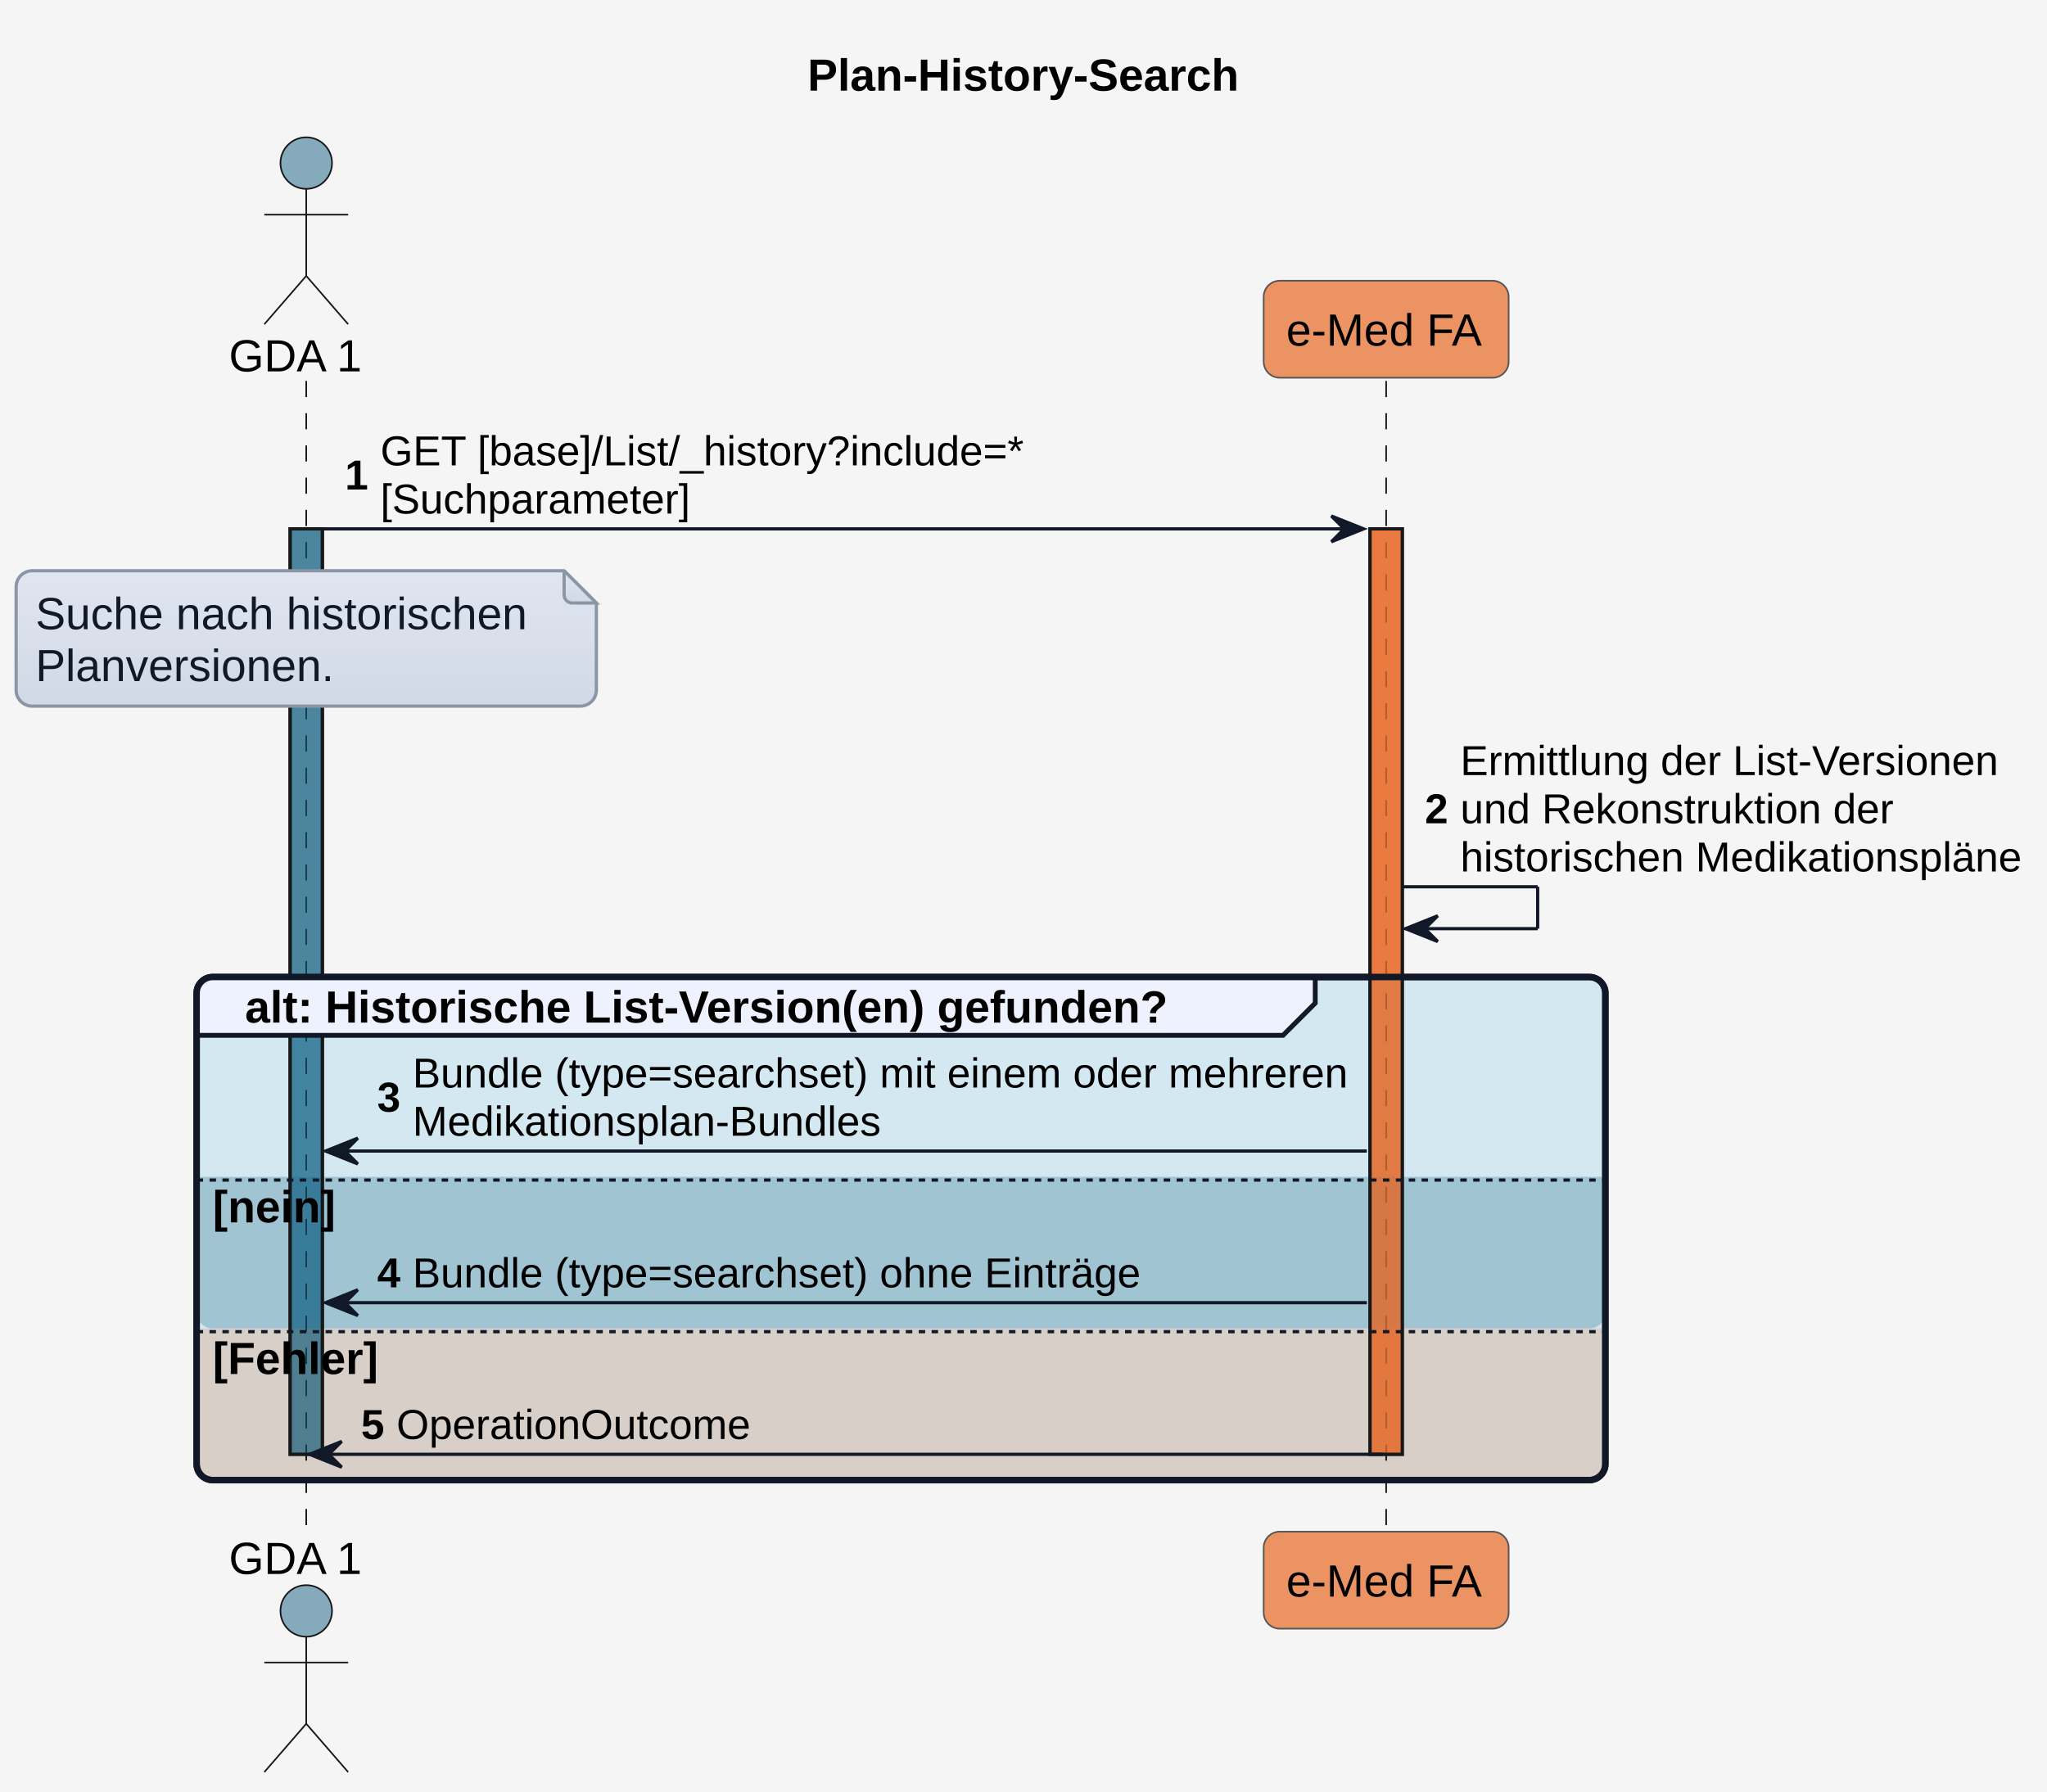
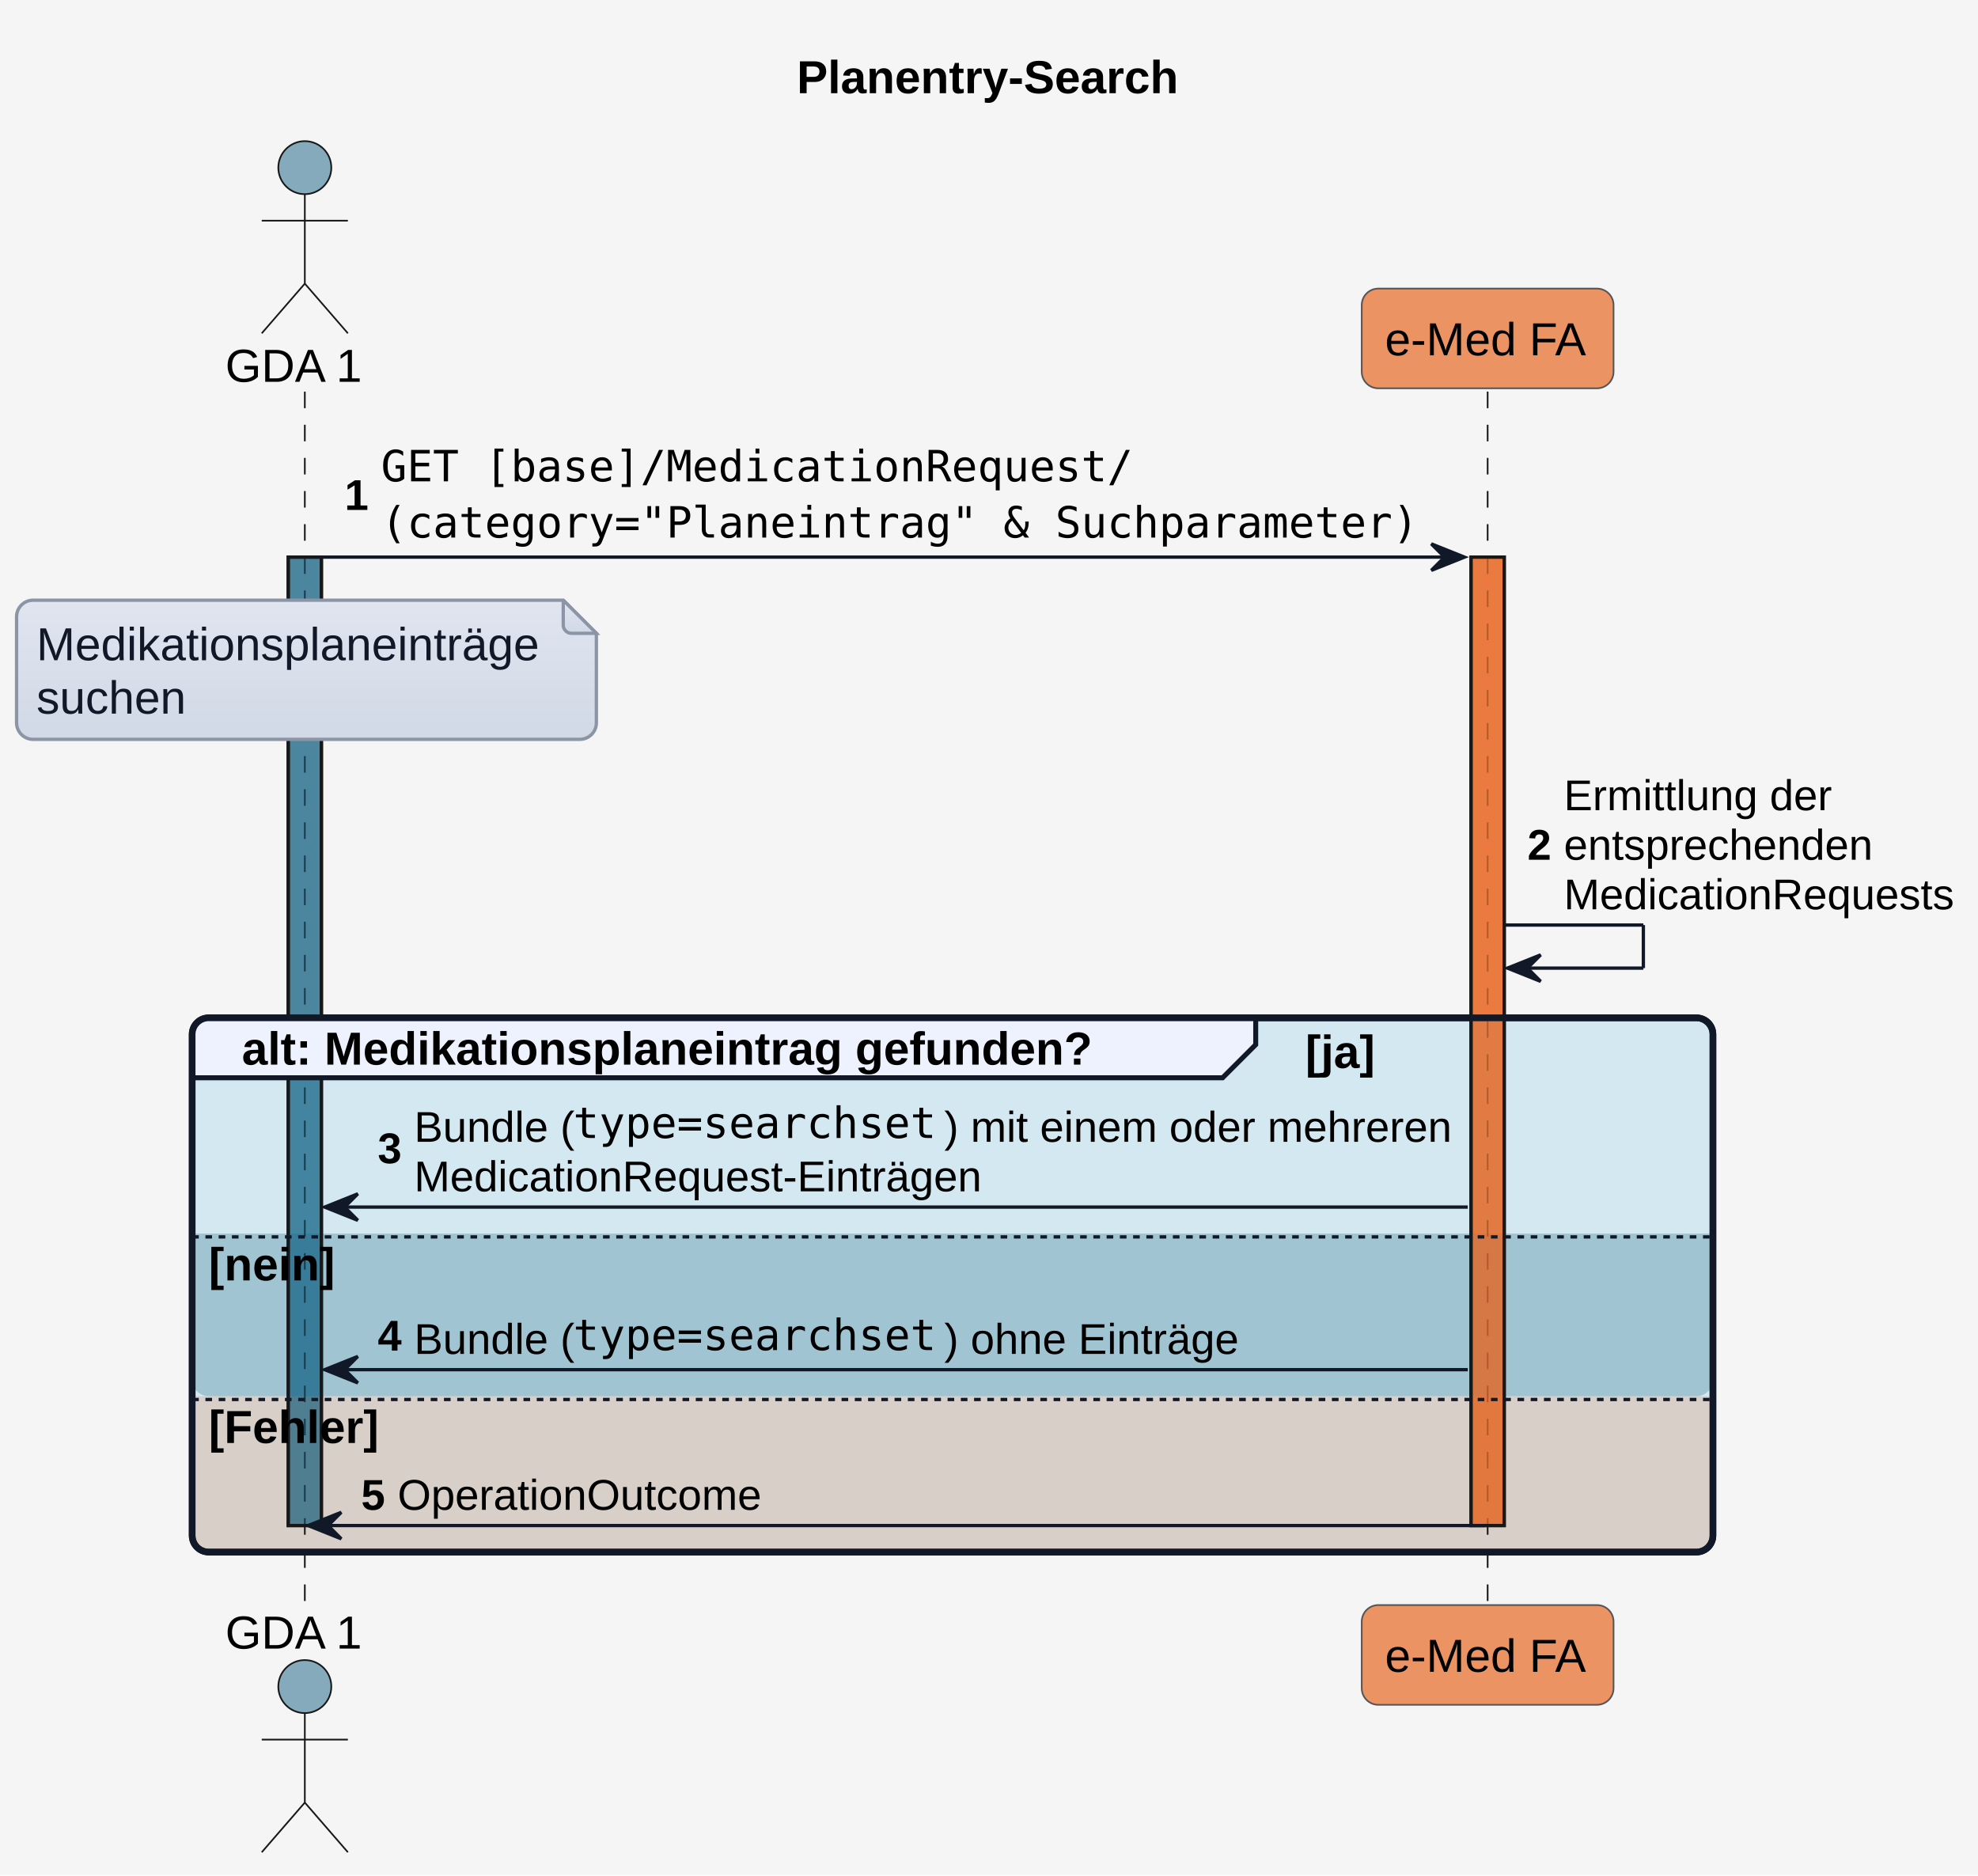
- <svg xmlns="http://www.w3.org/2000/svg" contentStyleType="text/css" height="556px" preserveAspectRatio="none" style="width:635px;height:556px;background:#F5F5F5;" version="1.1" viewBox="0 0 635 556" width="635px" zoomAndPan="magnify">
+ <svg xmlns="http://www.w3.org/2000/svg" contentStyleType="text/css" height="566px" preserveAspectRatio="none" style="width:597px;height:566px;background:#F5F5F5;" version="1.1" viewBox="0 0 597 566" width="597px" zoomAndPan="magnify">
  <defs>
-     <linearGradient id="g108pzkz6s3ky00" x1="50%" x2="50%" y1="0%" y2="100%">
+     <linearGradient id="gph06w2z6l9qw0" x1="50%" x2="50%" y1="0%" y2="100%">
      <stop offset="0%" stop-color="#E0E5F0" />
      <stop offset="100%" stop-color="#D1D9E6" />
    </linearGradient>
  </defs>
  <g>
-     <rect fill="#F5F5F5" height="556" style="stroke:none;stroke-width:1.0;" width="635" x="0" y="0" />
-     <text fill="#000000" font-family="Arial" font-size="14" font-weight="bold" lengthAdjust="spacing" textLength="138" x="250.5" y="28.132">Plan-History-Search</text>
-     <rect fill="#156082" fill-opacity="0.502" height="287.134" style="stroke:#181818;stroke-width:1.0;" width="10" x="90" y="164.095" />
-     <rect fill="#E97232" fill-opacity="0.741" height="287.134" style="stroke:#181818;stroke-width:1.0;" width="10" x="425" y="164.095" />
-     <rect fill="#0F9ED5" fill-opacity="0.145" height="156.091" rx="5" ry="5" style="stroke:#111827;stroke-width:2.0;" width="437" x="61" y="303.138" />
-     <path d="M61,365.134 L498,365.134 L498,407.182 A5,5 0 0 1 493,412.182 L66,412.182 A5,5 0 0 1 61,407.182 L61,365.134 " fill="#34738D" fill-opacity="0.306" style="stroke:none;stroke-width:1.0;" />
-     <path d="M61,412.182 L498,412.182 L498,454.229 A5,5 0 0 1 493,459.229 L66,459.229 A5,5 0 0 1 61,454.229 L61,412.182 " fill="#E97132" fill-opacity="0.208" style="stroke:none;stroke-width:1.0;" />
-     <line style="stroke:#181818;stroke-width:0.5;stroke-dasharray:5.0,5.0;" x1="95" x2="95" y1="118.197" y2="476.229" />
-     <line style="stroke:#181818;stroke-width:0.5;stroke-dasharray:5.0,5.0;" x1="430" x2="430" y1="118.197" y2="476.229" />
-     <text fill="#000000" font-family="Arial" font-size="14" lengthAdjust="spacing" textLength="42" x="71" y="115.231">GDA 1</text>
-     <ellipse cx="95" cy="50.599" fill="#156082" fill-opacity="0.502" rx="8" ry="8" style="stroke:#181818;stroke-width:0.5;" />
-     <path d="M95,58.599 L95,85.599 M82,66.599 L108,66.599 M95,85.599 L82,100.599 M95,85.599 L108,100.599 " fill="none" style="stroke:#181818;stroke-width:0.5;" />
-     <text fill="#000000" font-family="Arial" font-size="14" lengthAdjust="spacing" textLength="42" x="71" y="488.361">GDA 1</text>
-     <ellipse cx="95" cy="499.828" fill="#156082" fill-opacity="0.502" rx="8" ry="8" style="stroke:#181818;stroke-width:0.5;" />
-     <path d="M95,507.828 L95,534.828 M82,515.828 L108,515.828 M95,534.828 L82,549.828 M95,534.828 L108,549.828 " fill="none" style="stroke:#181818;stroke-width:0.5;" />
-     <rect fill="#E97232" fill-opacity="0.741" height="30.099" rx="5" ry="5" style="stroke:#555555;stroke-width:0.5;" width="76" x="392" y="87.099" />
-     <text fill="#000000" font-family="Arial" font-size="14" lengthAdjust="spacing" textLength="62" x="399" y="107.231">e-Med FA</text>
-     <rect fill="#E97232" fill-opacity="0.741" height="30.099" rx="5" ry="5" style="stroke:#555555;stroke-width:0.5;" width="76" x="392" y="475.229" />
-     <text fill="#000000" font-family="Arial" font-size="14" lengthAdjust="spacing" textLength="62" x="399" y="495.361">e-Med FA</text>
-     <rect fill="#156082" fill-opacity="0.502" height="287.134" style="stroke:#181818;stroke-width:1.0;" width="10" x="90" y="164.095" />
-     <rect fill="#E97232" fill-opacity="0.741" height="287.134" style="stroke:#181818;stroke-width:1.0;" width="10" x="425" y="164.095" />
-     <polygon fill="#111827" points="413,160.095,423,164.095,413,168.095,417,164.095" style="stroke:#111827;stroke-width:1.0;" />
-     <line style="stroke:#111827;stroke-width:1.0;" x1="100" x2="419" y1="164.095" y2="164.095" />
-     <text fill="#000000" font-family="Arial" font-size="13" font-weight="bold" lengthAdjust="spacing" textLength="7" x="107" y="151.865">1</text>
-     <text fill="#000000" font-family="Arial" font-size="13" lengthAdjust="spacing" textLength="202" x="118" y="144.391">GET [base]/List/_history?include=*</text>
-     <text fill="#000000" font-family="Arial" font-size="13" lengthAdjust="spacing" textLength="96" x="118" y="159.34">[Suchparameter]</text>
-     <path d="M5,182.095 L5,214.095 A5,5 0 0 0 10,219.095 L180,219.095 A5,5 0 0 0 185,214.095 L185,187.095 L175,177.095 L10,177.095 A5,5 0 0 0 5,182.095 " fill="url(#g108pzkz6s3ky00)" style="stroke:#8B95A5;stroke-width:1.0;" />
-     <path d="M175,177.095 L175,184.595 A2.5,2.5 0 0 0 177.5,187.095 L185,187.095 L175,177.095 " fill="url(#g108pzkz6s3ky00)" style="stroke:#8B95A5;stroke-width:1.0;" />
-     <text fill="#111827" font-family="Arial" font-size="14" lengthAdjust="spacing" textLength="155" x="11" y="195.227">Suche nach historischen</text>
-     <text fill="#111827" font-family="Arial" font-size="14" lengthAdjust="spacing" textLength="94" x="11" y="211.325">Planversionen.</text>
-     <line style="stroke:#111827;stroke-width:1.0;" x1="435" x2="477" y1="275.138" y2="275.138" />
-     <line style="stroke:#111827;stroke-width:1.0;" x1="477" x2="477" y1="275.138" y2="288.138" />
-     <line style="stroke:#111827;stroke-width:1.0;" x1="436" x2="477" y1="288.138" y2="288.138" />
-     <polygon fill="#111827" points="446,284.138,436,288.138,446,292.138,442,288.138" style="stroke:#111827;stroke-width:1.0;" />
-     <text fill="#000000" font-family="Arial" font-size="13" font-weight="bold" lengthAdjust="spacing" textLength="7" x="442" y="255.435">2</text>
-     <text fill="#000000" font-family="Arial" font-size="13" lengthAdjust="spacing" textLength="168" x="453" y="240.486">Ermittlung der List-Versionen</text>
-     <text fill="#000000" font-family="Arial" font-size="13" lengthAdjust="spacing" textLength="134" x="453" y="255.435">und Rekonstruktion der</text>
-     <text fill="#000000" font-family="Arial" font-size="13" lengthAdjust="spacing" textLength="175" x="453" y="270.383">historischen Medikationspläne</text>
-     <path d="M66,303.138 L408,303.138 L408,311.237 L398,321.237 L61,321.237 L61,308.138 A5,5 0 0 1 66,303.138 " fill="#EEF2FF" style="stroke:#111827;stroke-width:1.5;" />
-     <rect fill="none" height="156.091" rx="5" ry="5" style="stroke:#111827;stroke-width:2.0;" width="437" x="61" y="303.138" />
-     <text fill="#000000" font-family="Arial" font-size="14" font-weight="bold" lengthAdjust="spacing" textLength="302" x="76" y="317.27">alt: Historische List-Version(en) gefunden?</text>
-     <polygon fill="#111827" points="111,353.134,101,357.134,111,361.134,107,357.134" style="stroke:#111827;stroke-width:1.0;" />
-     <line style="stroke:#111827;stroke-width:1.0;" x1="105" x2="424" y1="357.134" y2="357.134" />
-     <text fill="#000000" font-family="Arial" font-size="13" font-weight="bold" lengthAdjust="spacing" textLength="7" x="117" y="344.905">3</text>
-     <text fill="#000000" font-family="Arial" font-size="13" lengthAdjust="spacing" textLength="290" x="128" y="337.431">Bundle (type=searchset) mit einem oder mehreren</text>
-     <text fill="#000000" font-family="Arial" font-size="13" lengthAdjust="spacing" textLength="145" x="128" y="352.379">Medikationsplan-Bundles</text>
-     <line style="stroke:#111827;stroke-width:1.0;stroke-dasharray:2.0,2.0;" x1="61" x2="498" y1="366.134" y2="366.134" />
-     <text fill="#000000" font-family="Arial" font-size="14" font-weight="bold" lengthAdjust="spacing" textLength="41" x="66" y="379.266">[nein]</text>
-     <polygon fill="#111827" points="111,400.182,101,404.182,111,408.182,107,404.182" style="stroke:#111827;stroke-width:1.0;" />
-     <line style="stroke:#111827;stroke-width:1.0;" x1="105" x2="424" y1="404.182" y2="404.182" />
-     <text fill="#000000" font-family="Arial" font-size="13" font-weight="bold" lengthAdjust="spacing" textLength="7" x="117" y="399.427">4</text>
-     <text fill="#000000" font-family="Arial" font-size="13" lengthAdjust="spacing" textLength="226" x="128" y="399.427">Bundle (type=searchset) ohne Einträge</text>
-     <line style="stroke:#111827;stroke-width:1.0;stroke-dasharray:2.0,2.0;" x1="61" x2="498" y1="413.182" y2="413.182" />
-     <text fill="#000000" font-family="Arial" font-size="14" font-weight="bold" lengthAdjust="spacing" textLength="56" x="66" y="426.313">[Fehler]</text>
-     <polygon fill="#111827" points="106,447.229,96,451.229,106,455.229,102,451.229" style="stroke:#111827;stroke-width:1.0;" />
-     <line style="stroke:#111827;stroke-width:1.0;" x1="100" x2="429" y1="451.229" y2="451.229" />
-     <text fill="#000000" font-family="Arial" font-size="13" font-weight="bold" lengthAdjust="spacing" textLength="7" x="112" y="446.474">5</text>
-     <text fill="#000000" font-family="Arial" font-size="13" lengthAdjust="spacing" textLength="109" x="123" y="446.474">OperationOutcome</text>
+     <rect fill="#F5F5F5" height="566" style="stroke:none;stroke-width:1.0;" width="597" x="0" y="0" />
+     <text fill="#000000" font-family="Arial" font-size="14" font-weight="bold" lengthAdjust="spacing" textLength="120" x="240.5" y="28.132">Planentry-Search</text>
+     <rect fill="#156082" fill-opacity="0.502" height="292.283" style="stroke:#181818;stroke-width:1.0;" width="10" x="87" y="168.144" />
+     <rect fill="#E97232" fill-opacity="0.741" height="292.283" style="stroke:#181818;stroke-width:1.0;" width="10" x="444" y="168.144" />
+     <rect fill="#0F9ED5" fill-opacity="0.145" height="161.239" rx="5" ry="5" style="stroke:#111827;stroke-width:2.0;" width="459" x="58" y="307.188" />
+     <path d="M58,372.308 L517,372.308 L517,416.38 A5,5 0 0 1 512,421.38 L63,421.38 A5,5 0 0 1 58,416.38 L58,372.308 " fill="#34738D" fill-opacity="0.306" style="stroke:none;stroke-width:1.0;" />
+     <path d="M58,421.38 L517,421.38 L517,463.427 A5,5 0 0 1 512,468.427 L63,468.427 A5,5 0 0 1 58,463.427 L58,421.38 " fill="#E97132" fill-opacity="0.208" style="stroke:none;stroke-width:1.0;" />
+     <line style="stroke:#181818;stroke-width:0.5;stroke-dasharray:5.0,5.0;" x1="92" x2="92" y1="118.197" y2="485.427" />
+     <line style="stroke:#181818;stroke-width:0.5;stroke-dasharray:5.0,5.0;" x1="449" x2="449" y1="118.197" y2="485.427" />
+     <text fill="#000000" font-family="Arial" font-size="14" lengthAdjust="spacing" textLength="42" x="68" y="115.231">GDA 1</text>
+     <ellipse cx="92" cy="50.599" fill="#156082" fill-opacity="0.502" rx="8" ry="8" style="stroke:#181818;stroke-width:0.5;" />
+     <path d="M92,58.599 L92,85.599 M79,66.599 L105,66.599 M92,85.599 L79,100.599 M92,85.599 L105,100.599 " fill="none" style="stroke:#181818;stroke-width:0.5;" />
+     <text fill="#000000" font-family="Arial" font-size="14" lengthAdjust="spacing" textLength="42" x="68" y="497.559">GDA 1</text>
+     <ellipse cx="92" cy="509.026" fill="#156082" fill-opacity="0.502" rx="8" ry="8" style="stroke:#181818;stroke-width:0.5;" />
+     <path d="M92,517.026 L92,544.026 M79,525.026 L105,525.026 M92,544.026 L79,559.026 M92,544.026 L105,559.026 " fill="none" style="stroke:#181818;stroke-width:0.5;" />
+     <rect fill="#E97232" fill-opacity="0.741" height="30.099" rx="5" ry="5" style="stroke:#555555;stroke-width:0.5;" width="76" x="411" y="87.099" />
+     <text fill="#000000" font-family="Arial" font-size="14" lengthAdjust="spacing" textLength="62" x="418" y="107.231">e-Med FA</text>
+     <rect fill="#E97232" fill-opacity="0.741" height="30.099" rx="5" ry="5" style="stroke:#555555;stroke-width:0.5;" width="76" x="411" y="484.427" />
+     <text fill="#000000" font-family="Arial" font-size="14" lengthAdjust="spacing" textLength="62" x="418" y="504.559">e-Med FA</text>
+     <rect fill="#156082" fill-opacity="0.502" height="292.283" style="stroke:#181818;stroke-width:1.0;" width="10" x="87" y="168.144" />
+     <rect fill="#E97232" fill-opacity="0.741" height="292.283" style="stroke:#181818;stroke-width:1.0;" width="10" x="444" y="168.144" />
+     <polygon fill="#111827" points="432,164.144,442,168.144,432,172.144,436,168.144" style="stroke:#111827;stroke-width:1.0;" />
+     <line style="stroke:#111827;stroke-width:1.0;" x1="97" x2="438" y1="168.144" y2="168.144" />
+     <text fill="#000000" font-family="Arial" font-size="13" font-weight="bold" lengthAdjust="spacing" textLength="7" x="104" y="153.89">1</text>
+     <text fill="#000000" font-family="monospace" font-size="13" lengthAdjust="spacing" textLength="232" x="115" y="145.267">GET [base]/MedicationRequest/</text>
+     <text fill="#000000" font-family="monospace" font-size="13" lengthAdjust="spacing" textLength="320" x="115" y="162.241">(category="Planeintrag" &amp; Suchparameter)</text>
+     <path d="M5,186.144 L5,218.144 A5,5 0 0 0 10,223.144 L175,223.144 A5,5 0 0 0 180,218.144 L180,191.144 L170,181.144 L10,181.144 A5,5 0 0 0 5,186.144 " fill="url(#gph06w2z6l9qw0)" style="stroke:#8B95A5;stroke-width:1.0;" />
+     <path d="M170,181.144 L170,188.644 A2.5,2.5 0 0 0 172.5,191.144 L180,191.144 L170,181.144 " fill="url(#gph06w2z6l9qw0)" style="stroke:#8B95A5;stroke-width:1.0;" />
+     <text fill="#111827" font-family="Arial" font-size="14" lengthAdjust="spacing" textLength="154" x="11" y="199.276">Medikationsplaneinträge</text>
+     <text fill="#111827" font-family="Arial" font-size="14" lengthAdjust="spacing" textLength="46" x="11" y="215.375">suchen</text>
+     <line style="stroke:#111827;stroke-width:1.0;" x1="454" x2="496" y1="279.188" y2="279.188" />
+     <line style="stroke:#111827;stroke-width:1.0;" x1="496" x2="496" y1="279.188" y2="292.188" />
+     <line style="stroke:#111827;stroke-width:1.0;" x1="455" x2="496" y1="292.188" y2="292.188" />
+     <polygon fill="#111827" points="465,288.188,455,292.188,465,296.188,461,292.188" style="stroke:#111827;stroke-width:1.0;" />
+     <text fill="#000000" font-family="Arial" font-size="13" font-weight="bold" lengthAdjust="spacing" textLength="7" x="461" y="259.484">2</text>
+     <text fill="#000000" font-family="Arial" font-size="13" lengthAdjust="spacing" textLength="81" x="472" y="244.536">Ermittlung der</text>
+     <text fill="#000000" font-family="Arial" font-size="13" lengthAdjust="spacing" textLength="92" x="472" y="259.484">entsprechenden</text>
+     <text fill="#000000" font-family="Arial" font-size="13" lengthAdjust="spacing" textLength="118" x="472" y="274.433">MedicationRequests</text>
+     <path d="M63,307.188 L379,307.188 L379,315.287 L369,325.287 L58,325.287 L58,312.188 A5,5 0 0 1 63,307.188 " fill="#EEF2FF" style="stroke:#111827;stroke-width:1.5;" />
+     <rect fill="none" height="161.239" rx="5" ry="5" style="stroke:#111827;stroke-width:2.0;" width="459" x="58" y="307.188" />
+     <text fill="#000000" font-family="Arial" font-size="14" font-weight="bold" lengthAdjust="spacing" textLength="272" x="73" y="321.32">alt: Medikationsplaneintrag gefunden?</text>
+     <text fill="#000000" font-family="Arial" font-size="14" font-weight="bold" lengthAdjust="spacing" textLength="22" x="394" y="322.32">[ja]</text>
+     <polygon fill="#111827" points="108,360.308,98,364.308,108,368.308,104,364.308" style="stroke:#111827;stroke-width:1.0;" />
+     <line style="stroke:#111827;stroke-width:1.0;" x1="102" x2="443" y1="364.308" y2="364.308" />
+     <text fill="#000000" font-family="Arial" font-size="13" font-weight="bold" lengthAdjust="spacing" textLength="7" x="114" y="351.066">3</text>
+     <text fill="#000000" font-family="Arial" font-size="13" lengthAdjust="spacing" textLength="48" x="125" y="344.604">Bundle (</text>
+     <text fill="#000000" font-family="monospace" font-size="13" lengthAdjust="spacing" textLength="112" x="173" y="343.455">type=searchset</text>
+     <text fill="#000000" font-family="Arial" font-size="13" lengthAdjust="spacing" textLength="152" x="285" y="344.604">) mit einem oder mehreren</text>
+     <text fill="#000000" font-family="Arial" font-size="13" lengthAdjust="spacing" textLength="170" x="125" y="359.553">MedicationRequest-Einträgen</text>
+     <line style="stroke:#111827;stroke-width:1.0;stroke-dasharray:2.0,2.0;" x1="58" x2="517" y1="373.308" y2="373.308" />
+     <text fill="#000000" font-family="Arial" font-size="14" font-weight="bold" lengthAdjust="spacing" textLength="41" x="63" y="386.44">[nein]</text>
+     <polygon fill="#111827" points="108,409.38,98,413.38,108,417.38,104,413.38" style="stroke:#111827;stroke-width:1.0;" />
+     <line style="stroke:#111827;stroke-width:1.0;" x1="102" x2="443" y1="413.38" y2="413.38" />
+     <text fill="#000000" font-family="Arial" font-size="13" font-weight="bold" lengthAdjust="spacing" textLength="7" x="114" y="407.613">4</text>
+     <text fill="#000000" font-family="Arial" font-size="13" lengthAdjust="spacing" textLength="48" x="125" y="408.625">Bundle (</text>
+     <text fill="#000000" font-family="monospace" font-size="13" lengthAdjust="spacing" textLength="112" x="173" y="407.476">type=searchset</text>
+     <text fill="#000000" font-family="Arial" font-size="13" lengthAdjust="spacing" textLength="88" x="285" y="408.625">) ohne Einträge</text>
+     <line style="stroke:#111827;stroke-width:1.0;stroke-dasharray:2.0,2.0;" x1="58" x2="517" y1="422.38" y2="422.38" />
+     <text fill="#000000" font-family="Arial" font-size="14" font-weight="bold" lengthAdjust="spacing" textLength="56" x="63" y="435.512">[Fehler]</text>
+     <polygon fill="#111827" points="103,456.427,93,460.427,103,464.427,99,460.427" style="stroke:#111827;stroke-width:1.0;" />
+     <line style="stroke:#111827;stroke-width:1.0;" x1="97" x2="448" y1="460.427" y2="460.427" />
+     <text fill="#000000" font-family="Arial" font-size="13" font-weight="bold" lengthAdjust="spacing" textLength="7" x="109" y="455.672">5</text>
+     <text fill="#000000" font-family="Arial" font-size="13" lengthAdjust="spacing" textLength="109" x="120" y="455.672">OperationOutcome</text>
  </g>
</svg>
